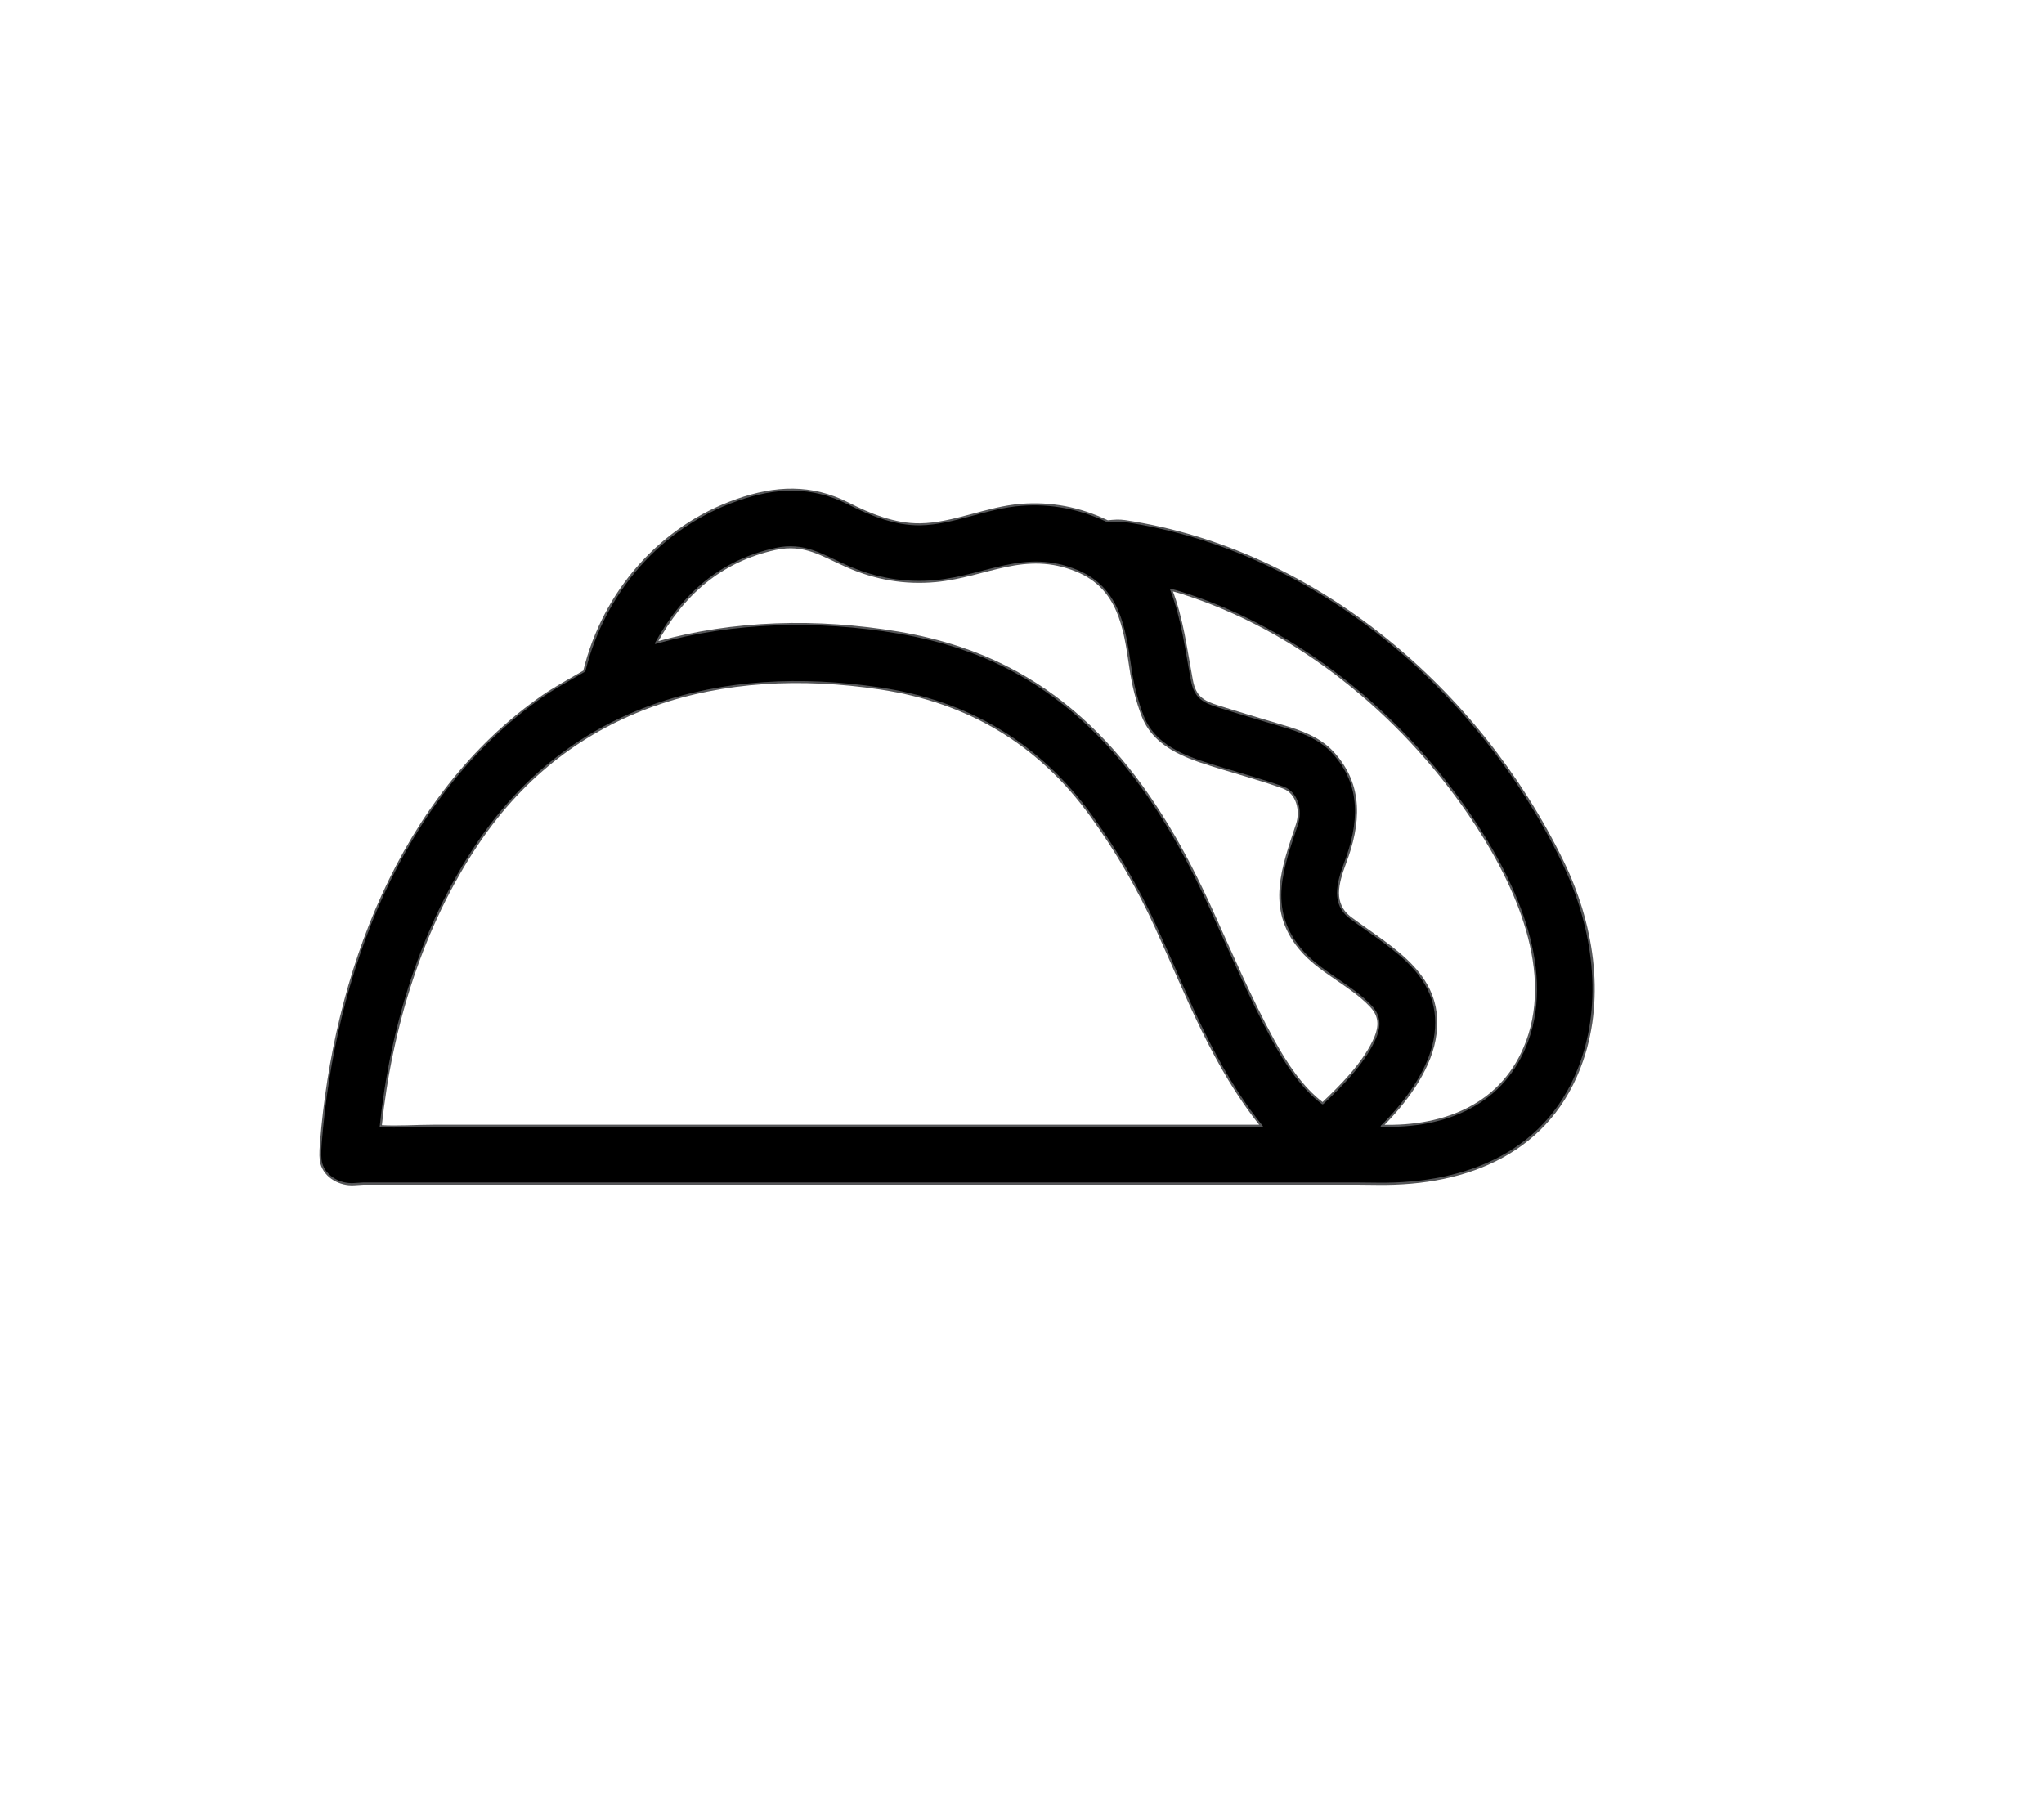
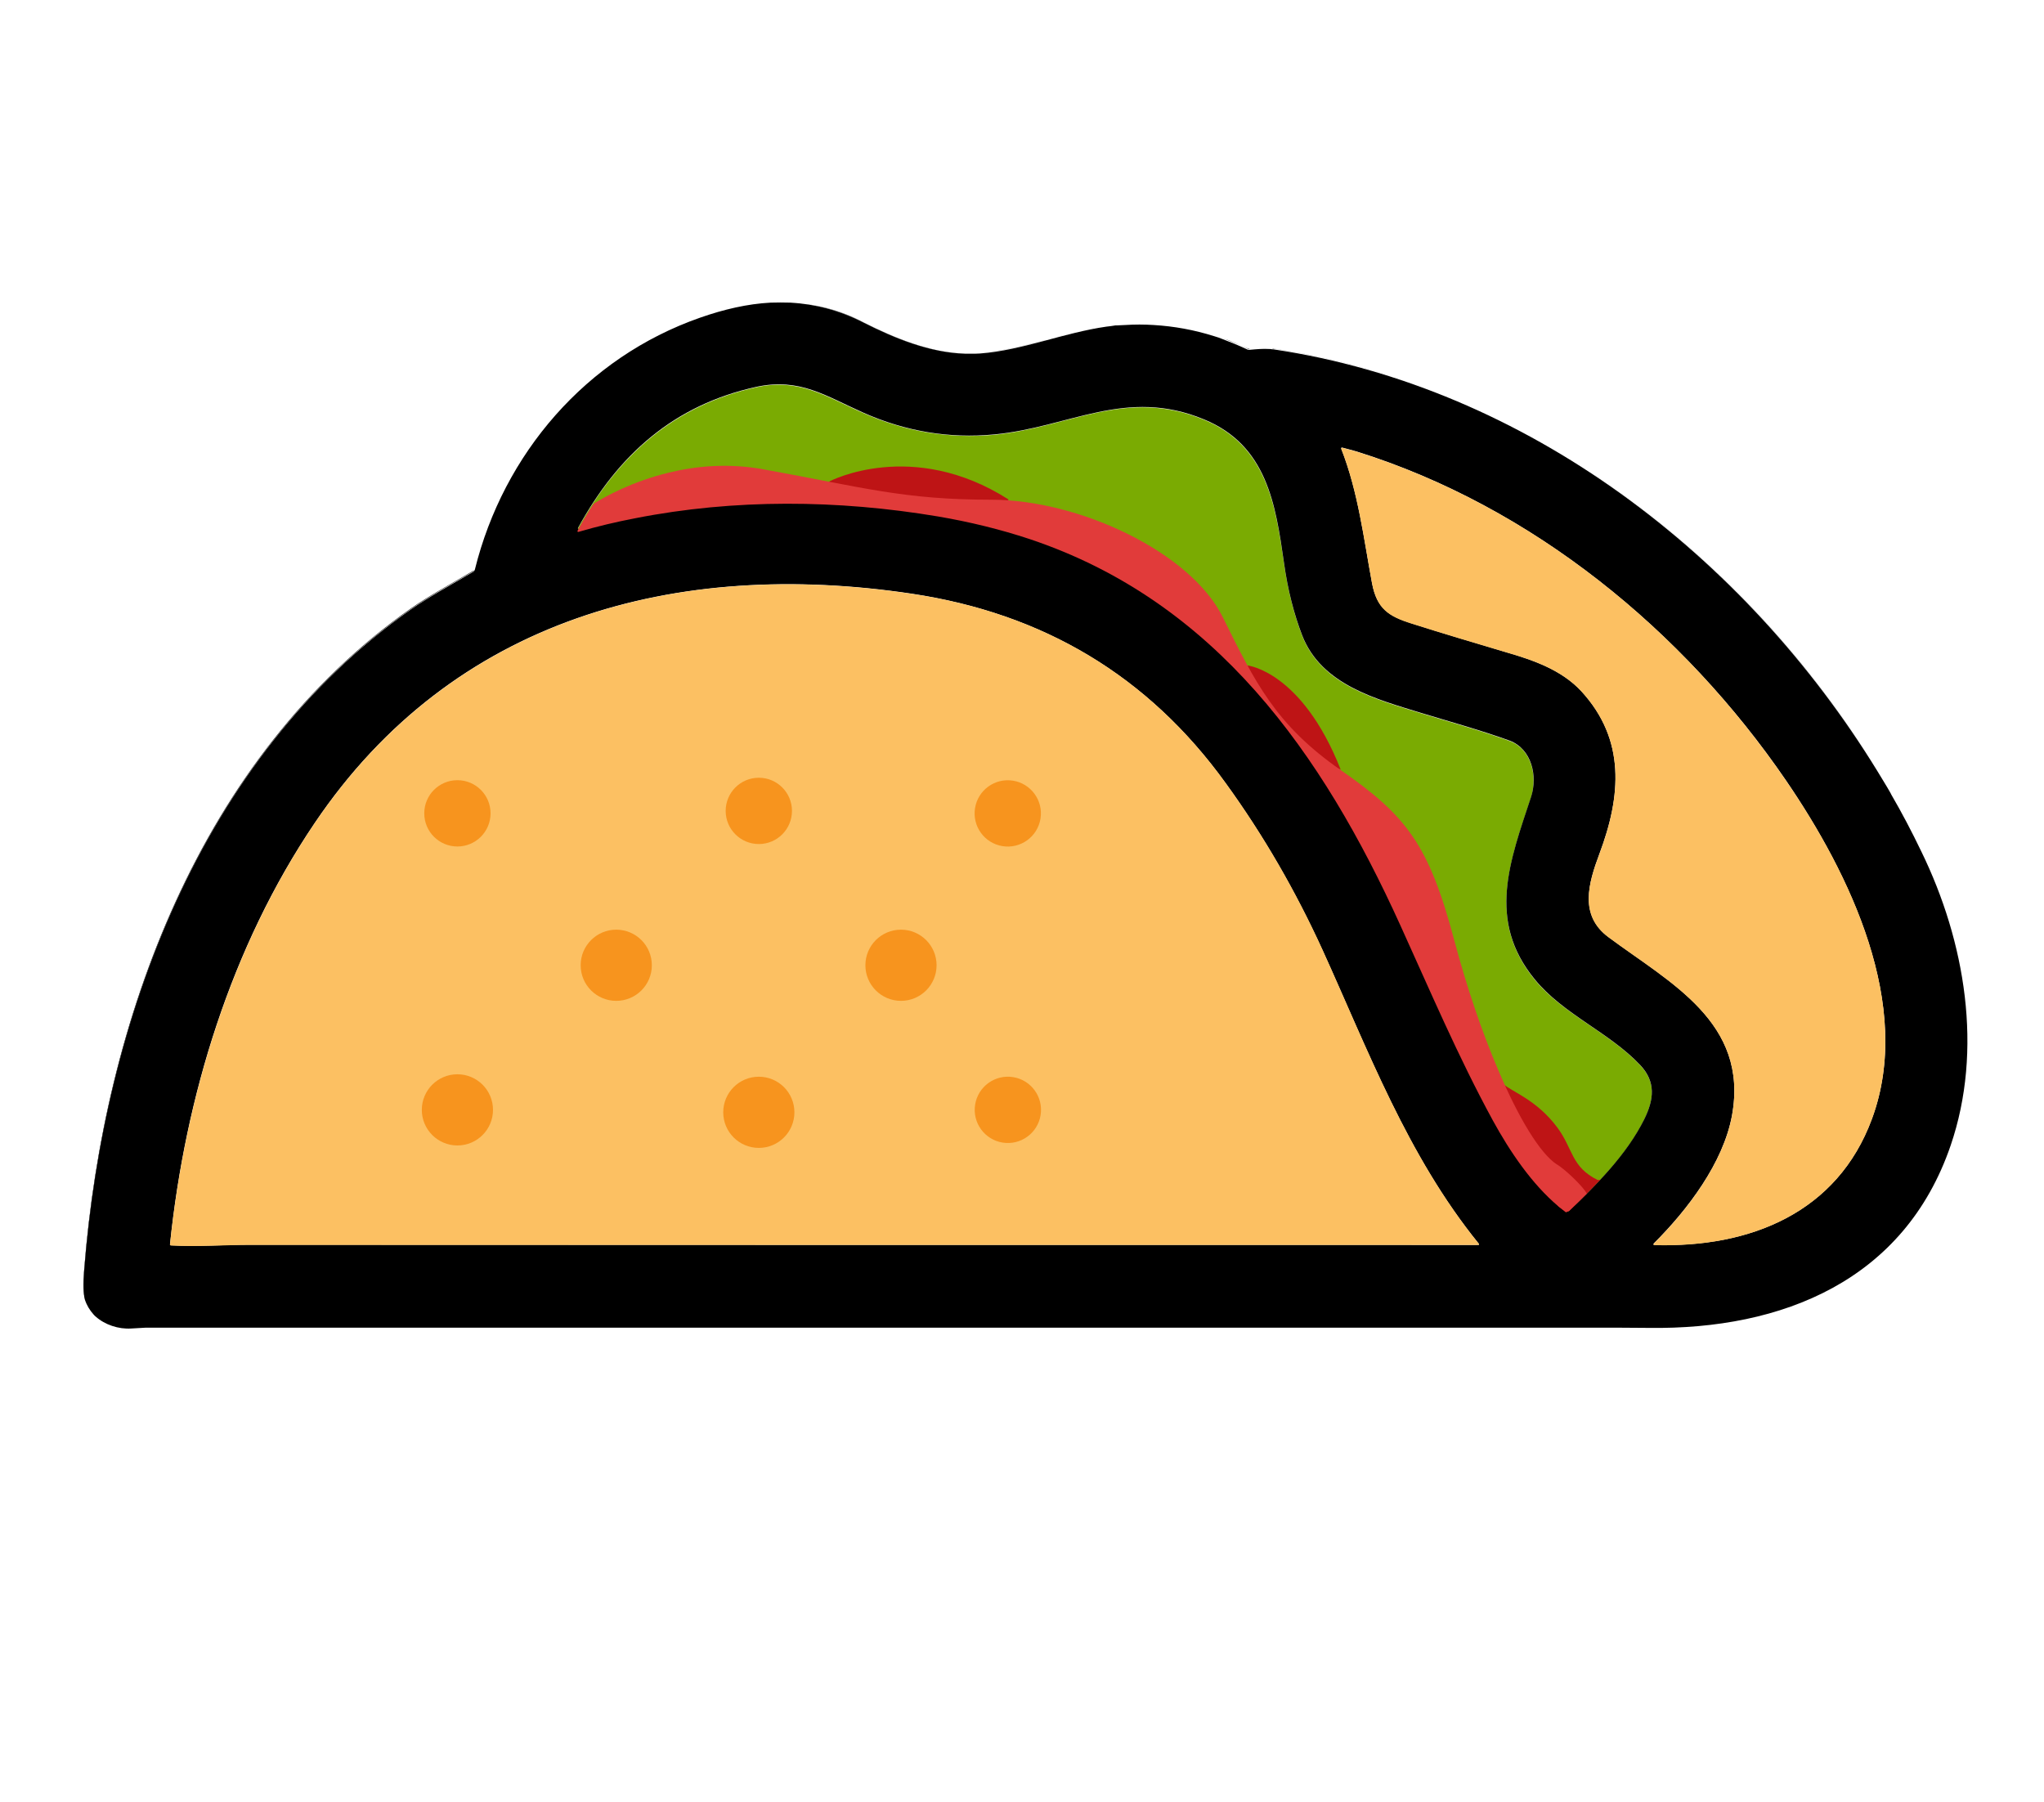
<svg xmlns="http://www.w3.org/2000/svg" version="1.1" id="图层_1" x="0px" y="0px" viewBox="0 0 1005 886" style="enable-background:new 0 0 1005 886;" xml:space="preserve">
  <style type="text/css">
- 	.st0{fill:none;stroke:#545557;stroke-width:2;}
+ 	.st0{fill:#E13B3A;}
+ 	.st1{fill:#BE1415;}
+ 	.st2{fill:none;}
+ 	.st3{fill:#7AAB02;}
+ 	.st4{fill:#FCC062;}
+ 	.st5{fill:#F7941E;}
</style>
+   <path class="st0" d="M0,0L0,0L0,0L0,0L0,0L0,0L0,0z" />
+   <path class="st1" d="M0,0L0,0L0,0z" />
+   <polygon class="st2" points="0,0 0,0 0,0 " />
+   <polygon class="st2" points="0,0 0,0 0,0 " />
+   <polygon class="st2" points="0,0 0,0 0,0 " />
+   <polygon class="st2" points="0,0 0,0 0,0 " />
+   <polygon class="st2" points="0,0 0,0 0,0 " />
+   <polygon class="st2" points="0,0 0,0 0,0 " />
+   <polygon class="st2" points="0,0 0,0 0,0 " />
+   <polygon class="st2" points="0,0 0,0 0,0 " />
+   <polygon class="st2" points="0,0 0,0 0,0 " />
+   <polygon class="st2" points="0,0 0,0 0,0 " />
+   <polygon class="st2" points="0,0 0,0 0,0 " />
+   <polygon class="st2" points="0,0 0,0 0,0 " />
+   <polygon class="st2" points="0,0 0,0 0,0 " />
+   <polygon class="st2" points="0,0 0,0 0,0 " />
+   <polygon class="st2" points="0,0 0,0 0,0 " />
+   <polygon class="st2" points="0,0 0,0 0,0 " />
+   <polygon class="st2" points="0,0 0,0 0,0 " />
+   <polygon class="st2" points="0,0 0,0 0,0 " />
+   <polygon class="st2" points="0,0 0,0 0,0 " />
+   <polygon class="st2" points="0,0 0,0 0,0 " />
+   <polygon class="st2" points="0,0 0,0 0,0 " />
+   <polygon class="st2" points="0,0 0,0 0,0 " />
+   <polygon class="st2" points="0,0 0,0 0,0 " />
+   <polygon class="st2" points="0,0 0,0 0,0 " />
+   <polygon class="st2" points="0,0 0,0 0,0 " />
+   <polygon class="st2" points="0,0 0,0 0,0 " />
  <g>
-     <path vector-effect="non-scaling-stroke" class="st0" d="M287.3,330.6c-6.9,4-14.6,8.2-20.6,12.4c-70,49.1-101.9,137-108.4,219.2   c-0.4,4.7-0.3,7.9,0.2,9.7c1.8,6.5,8.9,10.3,15.5,9.9c3-0.2,4.6-0.3,4.7-0.3c163,0,326,0,489,0c0.1,0,3.3,0,9.7,0.1   c44.4,0.6,84.8-15.8,100.1-60.5c10.9-31.8,4.9-67.6-9.7-97.5C726.9,339.8,647,270.8,553,256.7c-2.7-0.4-5.3-0.2-8.1,0.1   c-0.3,0-0.6,0-0.9-0.2c-13.4-6.4-27.3-9-41.8-7.9c-16.9,1.3-33.3,9.4-49.8,9.6c-12.6,0.2-25-4.9-35.6-10.3   c-17.9-9.1-35.6-8.3-54.3-1.7c-37.7,13.2-65.2,45.1-74.7,83.5C287.8,330.1,287.6,330.4,287.3,330.6" />
-     <path vector-effect="non-scaling-stroke" class="st0" d="M601.9,377.6c-14.9-4.6-33.2-9.3-39.6-25.7c-2.7-7-4.8-15-6.1-24.2   c-2.8-19.3-5.7-38.9-26.5-47.5c-25.9-10.7-44.6,2.6-69.6,5c-14.9,1.4-29.4-1-43.4-7.2c-12.5-5.5-21.1-11.7-35.5-8.6   c-27.3,6-45.9,22.5-59.2,46.8c-0.1,0.2,0,0.3,0.1,0.4c0.1,0,0.2,0.1,0.3,0c38.5-10.9,79.7-11.7,119.1-5.1   c10.7,1.8,20.8,4.3,30.4,7.5c61.9,20.6,97.3,71.3,123.1,128.1c9.9,21.8,19.1,43.5,30.7,64.8c6.2,11.3,14.2,23.4,24.2,30.9   c0.3,0.2,0.5,0.2,0.8,0c8.9-8.4,19.3-18.8,25-30.4c3.3-6.7,3.9-12.5-1.3-18c-10.3-10.9-25.6-16.9-35-28.5   c-16-19.5-8.2-39.3-1.2-60.5c2.2-6.8,0.3-15.8-7-18.6C621.5,383.3,611.7,380.6,601.9,377.6" />
-     <path vector-effect="non-scaling-stroke" class="st0" d="M704.9,511c-2.9,15.8-14.8,31.4-26,42.5c-0.1,0.1-0.1,0.3,0,0.4   c0,0.1,0.1,0.1,0.2,0.1c31.8,1,60.7-10.7,72.2-41.8c13.9-37.6-7.4-81.4-28.5-112.2c-34.1-49.8-84.3-91-142.4-109.2   c-1.6-0.5-3.2-0.9-4.7-1.3c-0.4-0.1-0.5,0-0.4,0.4c5.6,14.3,7.4,29.6,10.2,44.5c1.6,8.5,5.5,11,13.3,13.4   c10.4,3.3,20.9,6.4,31.3,9.5c9,2.6,18.3,5.9,24.8,12.9c14.8,16.1,13.2,34.8,6,54c-3.7,9.9-6.7,20.4,3,27.6   C684.3,467,710.5,480.1,704.9,511" />
-     <path vector-effect="non-scaling-stroke" class="st0" d="M187.1,554.2c8.8,0.5,17.6-0.2,26.3-0.2c135.7,0,271.4,0,407.2,0   c0.4,0,0.5-0.2,0.2-0.5c-23.6-29.1-36.7-64.2-51.8-97.4c-8.9-19.5-19.5-37.9-32.1-55.3c-25.7-35.6-60.6-56.3-104.1-62.8   c-78.1-11.7-152.2,8.1-198.1,76.1c-27.7,41-42.9,90.7-48,139.6C186.6,554,186.7,554.2,187.1,554.2" />
+     <g id="XMLID_1_">
+       <g>
+         <path class="st3" d="M806.5,523.8c7.7,8.2,6.8,16.7,1.9,26.7c-8.4,17.2-23.9,32.6-37.1,45.1c-0.4,0.3-0.7,0.3-1.2,0     c-14.8-11.1-26.7-29-35.9-45.8c-17.2-31.6-30.8-63.7-45.5-96c-38.2-84.2-90.7-159.3-182.4-189.9c-14.2-4.7-29.2-8.4-45.1-11.1     c-58.4-9.8-119.5-8.6-176.5,7.6c-0.1,0.1-0.3,0-0.4,0c-0.1-0.1-0.3-0.3-0.1-0.6c19.7-36,47.3-60.5,87.7-69.4     c21.3-4.6,34.1,4.6,52.6,12.7c20.7,9.2,42.2,12.7,64.3,10.7c37.1-3.6,64.8-23.3,103.2-7.4c30.8,12.7,35.1,41.8,39.3,70.4     c1.9,13.6,5,25.5,9,35.9c9.5,24.3,36.6,31.3,58.7,38.1c14.5,4.4,29,8.4,43.4,13.6c10.8,4.1,13.6,17.5,10.4,27.6     c-10.4,31.4-21.9,60.8,1.8,89.7C768.5,498.7,791.2,507.6,806.5,523.8z" />
+         <path d="M944.7,418.7c21.6,44.3,30.5,97.4,14.4,144.5c-22.7,66.3-82.6,90.6-148.4,89.7c-9.5-0.1-14.2-0.1-14.4-0.1     c-241.6,0-483.2,0-724.8,0c-0.1,0-2.4,0.1-7,0.4c-6.2,0.4-12.9-1.8-17.5-5.9c-0.4-0.3-0.7-0.7-1-1c-1.9-2.1-3.4-4.6-4.3-7.4     c-0.7-2.7-0.9-7.4-0.3-14.4c9.6-121.8,56.9-252.1,160.7-324.9c8.9-6.2,20.3-12.4,30.5-18.4c0.3-0.1,0.4-0.4,0.6-0.6     c0.1-0.1,0.3-0.4,0.3-0.6c14.1-56.9,54.7-104.2,110.7-123.8c11.7-4.1,23.3-6.8,34.7-7.4c3.3-0.1,6.5-0.1,9.8,0     c12,0.7,23.9,3.7,35.9,9.8c15,7.6,32.3,14.8,49.9,15.3c1,0,1.9,0,3,0c0.1,0,0.4,0,0.6,0c0.6,0,1.2,0,1.6,0c0.7,0,1.5-0.1,2.2-0.1     c20.6-1.5,41.1-10.2,62.1-13.2c1.5-0.1,3-0.4,4.4-0.6c0.1,0,0.4,0,0.6,0c0.7,0,1.3-0.1,2.1-0.1c0.7,0,1.5-0.1,2.2-0.1     c4.6-0.3,9.3-0.3,13.9,0c10.1,0.6,20,2.4,29.8,5.5c1.5,0.4,2.8,0.9,4.3,1.5c3.9,1.5,7.9,3.1,11.7,4.9c0.4,0.3,0.9,0.3,1.3,0.3     l0,0c0,0,0,0,0.1,0c3.3-0.3,6.5-0.6,9.8-0.4c0.3,0,0.6,0,0.9,0.1c0.4,0,0.7,0.1,1.2,0.1C750.6,190.3,858,273.3,923,379     c1.2,1.9,2.2,3.7,3.4,5.6c1.2,1.9,2.2,3.7,3.3,5.6v0.1C935,399.4,940,408.9,944.7,418.7z M920.4,550.1     c20.6-55.7-11-120.6-42.2-166.3C827.7,310,753.3,249,667.1,222c-2.4-0.7-4.7-1.3-7-1.9c-0.6-0.1-0.7,0-0.6,0.6     c8.3,21.2,11,43.9,15.1,66c2.4,12.6,8.2,16.3,19.7,19.9c15.4,4.9,31,9.5,46.4,14.1c13.3,3.9,27.1,8.7,36.8,19.1     c21.9,23.9,19.6,51.6,8.9,80c-5.5,14.7-9.9,30.2,4.4,40.9c30.2,22.5,69.1,41.9,60.8,87.7c-4.3,23.4-21.9,46.5-38.5,63     c-0.1,0.1-0.1,0.4,0,0.6c0,0.1,0.1,0.1,0.3,0.1C860.6,613.6,903.4,596.2,920.4,550.1z M808.4,550.4c4.9-9.9,5.8-18.5-1.9-26.7     c-15.3-16.2-37.9-25-51.9-42.2c-23.7-28.9-12.2-58.2-1.8-89.7c3.3-10.1,0.4-23.4-10.4-27.6c-14.4-5.2-28.9-9.2-43.4-13.6     c-22.1-6.8-49.2-13.8-58.7-38.1c-4-10.4-7.1-22.2-9-35.9c-4.1-28.6-8.4-57.7-39.3-70.4c-38.4-15.9-66.1,3.9-103.2,7.4     c-22.1,2.1-43.6-1.5-64.3-10.7c-18.5-8.2-31.3-17.3-52.6-12.7c-40.5,8.9-68,33.3-87.7,69.4c-0.1,0.3,0,0.4,0.1,0.6     c0.1,0,0.3,0.1,0.4,0c57.1-16.2,118.1-17.3,176.5-7.6c15.9,2.7,30.8,6.4,45.1,11.1c91.7,30.5,144.2,105.7,182.4,189.9     c14.7,32.3,28.3,64.5,45.5,96c9.2,16.7,21,34.7,35.9,45.8c0.4,0.3,0.7,0.3,1.2,0C784.5,583.1,799.9,567.6,808.4,550.4z      M726.7,612.1c0.6,0,0.7-0.3,0.3-0.7c-35-43.1-54.4-95.2-76.8-144.4c-13.2-28.9-28.9-56.2-47.6-82     c-38.1-52.8-89.8-83.4-154.3-93.1c-115.8-17.3-225.6,12-293.6,112.8c-41.1,60.8-63.6,134.4-71.1,206.9c-0.1,0.4,0,0.7,0.6,0.7     c13,0.7,26.1-0.3,39-0.3C324.3,612.1,525.5,612.1,726.7,612.1z" />
+         <path class="st4" d="M878.2,383.9c31.3,45.6,62.8,110.6,42.2,166.3c-17,46.1-59.9,63.4-107,62c-0.1,0-0.3,0-0.3-0.1     c-0.1-0.1-0.1-0.4,0-0.6c16.6-16.5,34.2-39.6,38.5-63c8.3-45.8-30.5-65.2-60.8-87.7c-14.4-10.7-9.9-26.2-4.4-40.9     c10.7-28.5,13-56.2-8.9-80c-9.6-10.4-23.4-15.3-36.8-19.1c-15.4-4.6-31-9.2-46.4-14.1c-11.6-3.6-17.3-7.3-19.7-19.9     c-4.1-22.1-6.8-44.8-15.1-66c-0.1-0.6,0-0.7,0.6-0.6c2.2,0.6,4.6,1.2,7,1.9C753.3,249,827.7,310,878.2,383.9z" />
+         <path d="M626.7,171.5C750.7,190.1,858.3,273.3,923,378.8C858,273.1,750.6,190,626.5,171.5c-0.4,0-0.7-0.1-1.2-0.1     C625.8,171.3,626.2,171.3,626.7,171.5z" />
+         <path class="st4" d="M727,611.4c0.4,0.4,0.3,0.7-0.3,0.7c-201.3,0-402.4,0-603.5,0c-12.9,0-25.9,1-39,0.3c-0.6,0-0.7-0.3-0.6-0.7     c7.6-72.5,30.1-146.1,71.1-206.9C222.8,304,332.6,274.6,448.4,292c64.5,9.6,116.2,40.3,154.3,93.1c18.7,25.8,34.4,53.1,47.6,82     C672.6,516.2,692,568.2,727,611.4z" />
+         <path d="M614.5,171.6L614.5,171.6c-0.4,0-0.9,0-1.3-0.3c-3.9-1.9-7.7-3.6-11.7-4.9c4,1.5,8,3.1,11.9,4.9     C613.8,171.3,614.2,171.5,614.5,171.6z" />
+         <path d="M548.7,159.8c-1.5,0.1-3,0.3-4.4,0.6C545.8,160.1,547.2,159.9,548.7,159.8z" />
+         <path d="M482.2,173.5c20.6-1.5,41.1-10.2,62.1-13.2C523.2,163.3,502.8,172.1,482.2,173.5z" />
+         <path d="M478.2,173.7c0.6,0,1.2,0,1.6,0C479.2,173.7,478.8,173.7,478.2,173.7z" />
+         <path d="M424.8,158.6c15,7.6,32.3,14.8,49.8,15.3c-17.6-0.4-35-7.7-49.9-15.3c-12-6.1-23.9-9.2-35.9-9.8     C400.8,149.4,412.8,152.3,424.8,158.6z" />
+         <path d="M233.3,280.3c-0.1,0.3-0.3,0.4-0.6,0.6c-10.2,5.9-21.6,12.2-30.5,18.4C98.5,372,51.2,502.3,41.5,624.1     c-0.6,7-0.4,11.7,0.3,14.4c0.7,2.8,2.2,5.3,4.3,7.4c-2.1-2.1-3.6-4.7-4.4-7.6c-0.7-2.7-0.9-7.4-0.3-14.4     C51,502.1,98.3,372,202.1,299.1c8.9-6.2,20.3-12.4,30.5-18.4C232.9,280.7,233.2,280.5,233.3,280.3z" />
+       </g>
+     </g>
+     <circle class="st5" cx="224.9" cy="399.9" r="16.3" />
+     <circle class="st5" cx="373.1" cy="398.7" r="16.3" />
+     <ellipse transform="matrix(0.1602 -0.9871 0.9871 0.1602 21.3783 824.9785)" class="st5" cx="495.5" cy="399.9" rx="16.3" ry="16.3" />
+     <circle class="st5" cx="303" cy="474.6" r="17.5" />
+     <circle class="st5" cx="443" cy="474.6" r="17.5" />
+     <circle class="st5" cx="224.9" cy="545.7" r="17.5" />
+     <circle class="st5" cx="373.1" cy="546.9" r="17.5" />
+     <ellipse transform="matrix(0.1602 -0.9871 0.9871 0.1602 -122.4884 947.3809)" class="st5" cx="495.5" cy="545.7" rx="16.3" ry="16.3" />
+     <path class="st1" d="M613.4,327.2c0,0,26.7,2.8,45.8,51.2c0,0-8.6-3.1-12.9-6.5C642.1,368.4,614.7,335.7,613.4,327.2z" />
+     <path class="st1" d="M408,236.6c0,0,40.6-21.2,87.9,9c0,0-3.6,5.3-4.3,5.5c-0.7,0.2-46.4-0.9-46.4-0.9l-38.7-5.6l-2.5-4.7l2.9-2.3" />
+     <path class="st1" d="M786.9,580c0,0-3.1,3.2-6.7,6.9v0c-2.4,2.4-5.4,5.4-8.8,8.6c-0.1,0-0.2,0-0.2,0L770,596h0c0,0,0,0-0.1,0   c-1.2-0.9-2.4-1.9-3.6-2.8l-14.2-21.7c0,0-11.9-19.6-14.4-25.4c-2.5-5.9-5.7-12.2-7.1-17.1c-1.3-5-2.6-17.6-2.6-17.6l3.4,9.6   c0,0,4.3,8.9,7.6,11.9c4.3,3.9,16.6,7.8,26.8,21.6c7.7,10.4,6.7,19.3,19.8,25.7L786.9,580z" />
+     <path class="st0" d="M780.2,586.9L780.2,586.9c-2.4,2.4-5.4,5.4-8.8,8.6c-0.1,0-0.2,0-0.2,0L770,596h0c0,0,0,0-0.1,0   c-1.2-0.9-2.4-1.9-3.6-2.8c-13.2-11.1-23.9-27-32.3-42.3c-17.2-31.6-30.8-63.7-45.5-96c-38.2-84.2-90.7-159.3-182.4-189.9   c-14.2-4.7-29.2-8.4-45.1-11.1c-49-8.2-99.8-8.7-148.6,0.9c-9.4,1.8-18.7,4-27.9,6.7c-0.1,0.1-0.3,0-0.4,0   c-0.1-0.1-0.3-0.3-0.1-0.6c1.9-3.5,3.9-6.9,5.9-10.1c0.7-1.1,1.4-2.1,2.1-3.2c0,0,0,0,0,0c5.8-3.6,19-10.9,36.8-15.2   c13.4-3.3,29.5-4.8,46.8-1.6c48.6,8.8,68.5,14.9,111.8,14.9c43.2,0,97.9,25.7,113.8,57.7c15.9,32.1,26,53,58.1,75.3   c32.1,22.3,43.2,36.5,55.6,83.1c6.4,24.1,13.9,45.9,21.5,63.7c10.4,24.7,21,41.7,28.9,46.9C769.8,575,778.9,584,780.2,586.9z" />
  </g>
-   <path d="M287.9,329.8c9.5-38.4,36.9-70.3,74.7-83.5c18.7-6.6,36.4-7.4,54.3,1.7c10.7,5.4,23.1,10.5,35.6,10.3  c16.5-0.3,32.9-8.4,49.8-9.6c14.5-1.1,28.4,1.6,41.8,7.9c0.3,0.1,0.6,0.2,0.9,0.2c2.7-0.2,5.3-0.5,8.1-0.1  c94,14.1,173.9,83.1,214.6,166.8c14.6,29.9,20.6,65.7,9.7,97.5c-15.3,44.7-55.7,61.1-100.1,60.5c-6.4-0.1-9.6-0.1-9.7-0.1  c-163,0-326,0-489,0c-0.1,0-1.6,0.1-4.7,0.3c-6.6,0.4-13.7-3.4-15.5-9.9c-0.5-1.8-0.6-5-0.2-9.7c6.5-82.2,38.4-170,108.4-219.2  c6-4.2,13.7-8.4,20.6-12.4C287.6,330.4,287.8,330.1,287.9,329.8z M601.9,377.6c-14.9-4.6-33.2-9.3-39.6-25.7c-2.7-7-4.8-15-6.1-24.2  c-2.8-19.3-5.7-38.9-26.5-47.5c-25.9-10.7-44.6,2.6-69.6,5c-14.9,1.4-29.4-1-43.4-7.2c-12.5-5.5-21.1-11.7-35.5-8.6  c-27.3,6-45.9,22.5-59.2,46.8c-0.1,0.2,0,0.3,0.1,0.4c0.1,0,0.2,0.1,0.3,0c38.5-10.9,79.7-11.7,119.1-5.1  c10.7,1.8,20.8,4.3,30.4,7.5c61.9,20.6,97.3,71.3,123.1,128.1c9.9,21.8,19.1,43.5,30.7,64.8c6.2,11.3,14.2,23.4,24.2,30.9  c0.3,0.2,0.5,0.2,0.8,0c8.9-8.4,19.3-18.8,25-30.4c3.3-6.7,3.9-12.5-1.3-18c-10.3-10.9-25.6-16.9-35-28.5  c-16-19.5-8.2-39.3-1.2-60.5c2.2-6.8,0.3-15.8-7-18.6C621.5,383.3,611.7,380.6,601.9,377.6z M704.9,511c-2.9,15.8-14.8,31.4-26,42.5  c-0.1,0.1-0.1,0.3,0,0.4c0,0.1,0.1,0.1,0.2,0.1c31.8,1,60.7-10.7,72.2-41.8c13.9-37.6-7.4-81.4-28.5-112.2  c-34.1-49.8-84.3-91-142.4-109.2c-1.6-0.5-3.2-0.9-4.7-1.3c-0.4-0.1-0.5,0-0.4,0.4c5.6,14.3,7.4,29.6,10.2,44.5  c1.6,8.5,5.5,11,13.3,13.4c10.4,3.3,20.9,6.4,31.3,9.5c9,2.6,18.3,5.9,24.8,12.9c14.8,16.1,13.2,34.8,6,54c-3.7,9.9-6.7,20.4,3,27.6  C684.3,467,710.5,480.1,704.9,511z M187.1,554.2c8.8,0.5,17.6-0.2,26.3-0.2c135.7,0,271.4,0,407.2,0c0.4,0,0.5-0.2,0.2-0.5  c-23.6-29.1-36.7-64.2-51.8-97.4c-8.9-19.5-19.5-37.9-32.1-55.3c-25.7-35.6-60.6-56.3-104.1-62.8c-78.1-11.7-152.2,8.1-198.1,76.1  c-27.7,41-42.9,90.7-48,139.6C186.6,554,186.7,554.2,187.1,554.2z" />
</svg>
